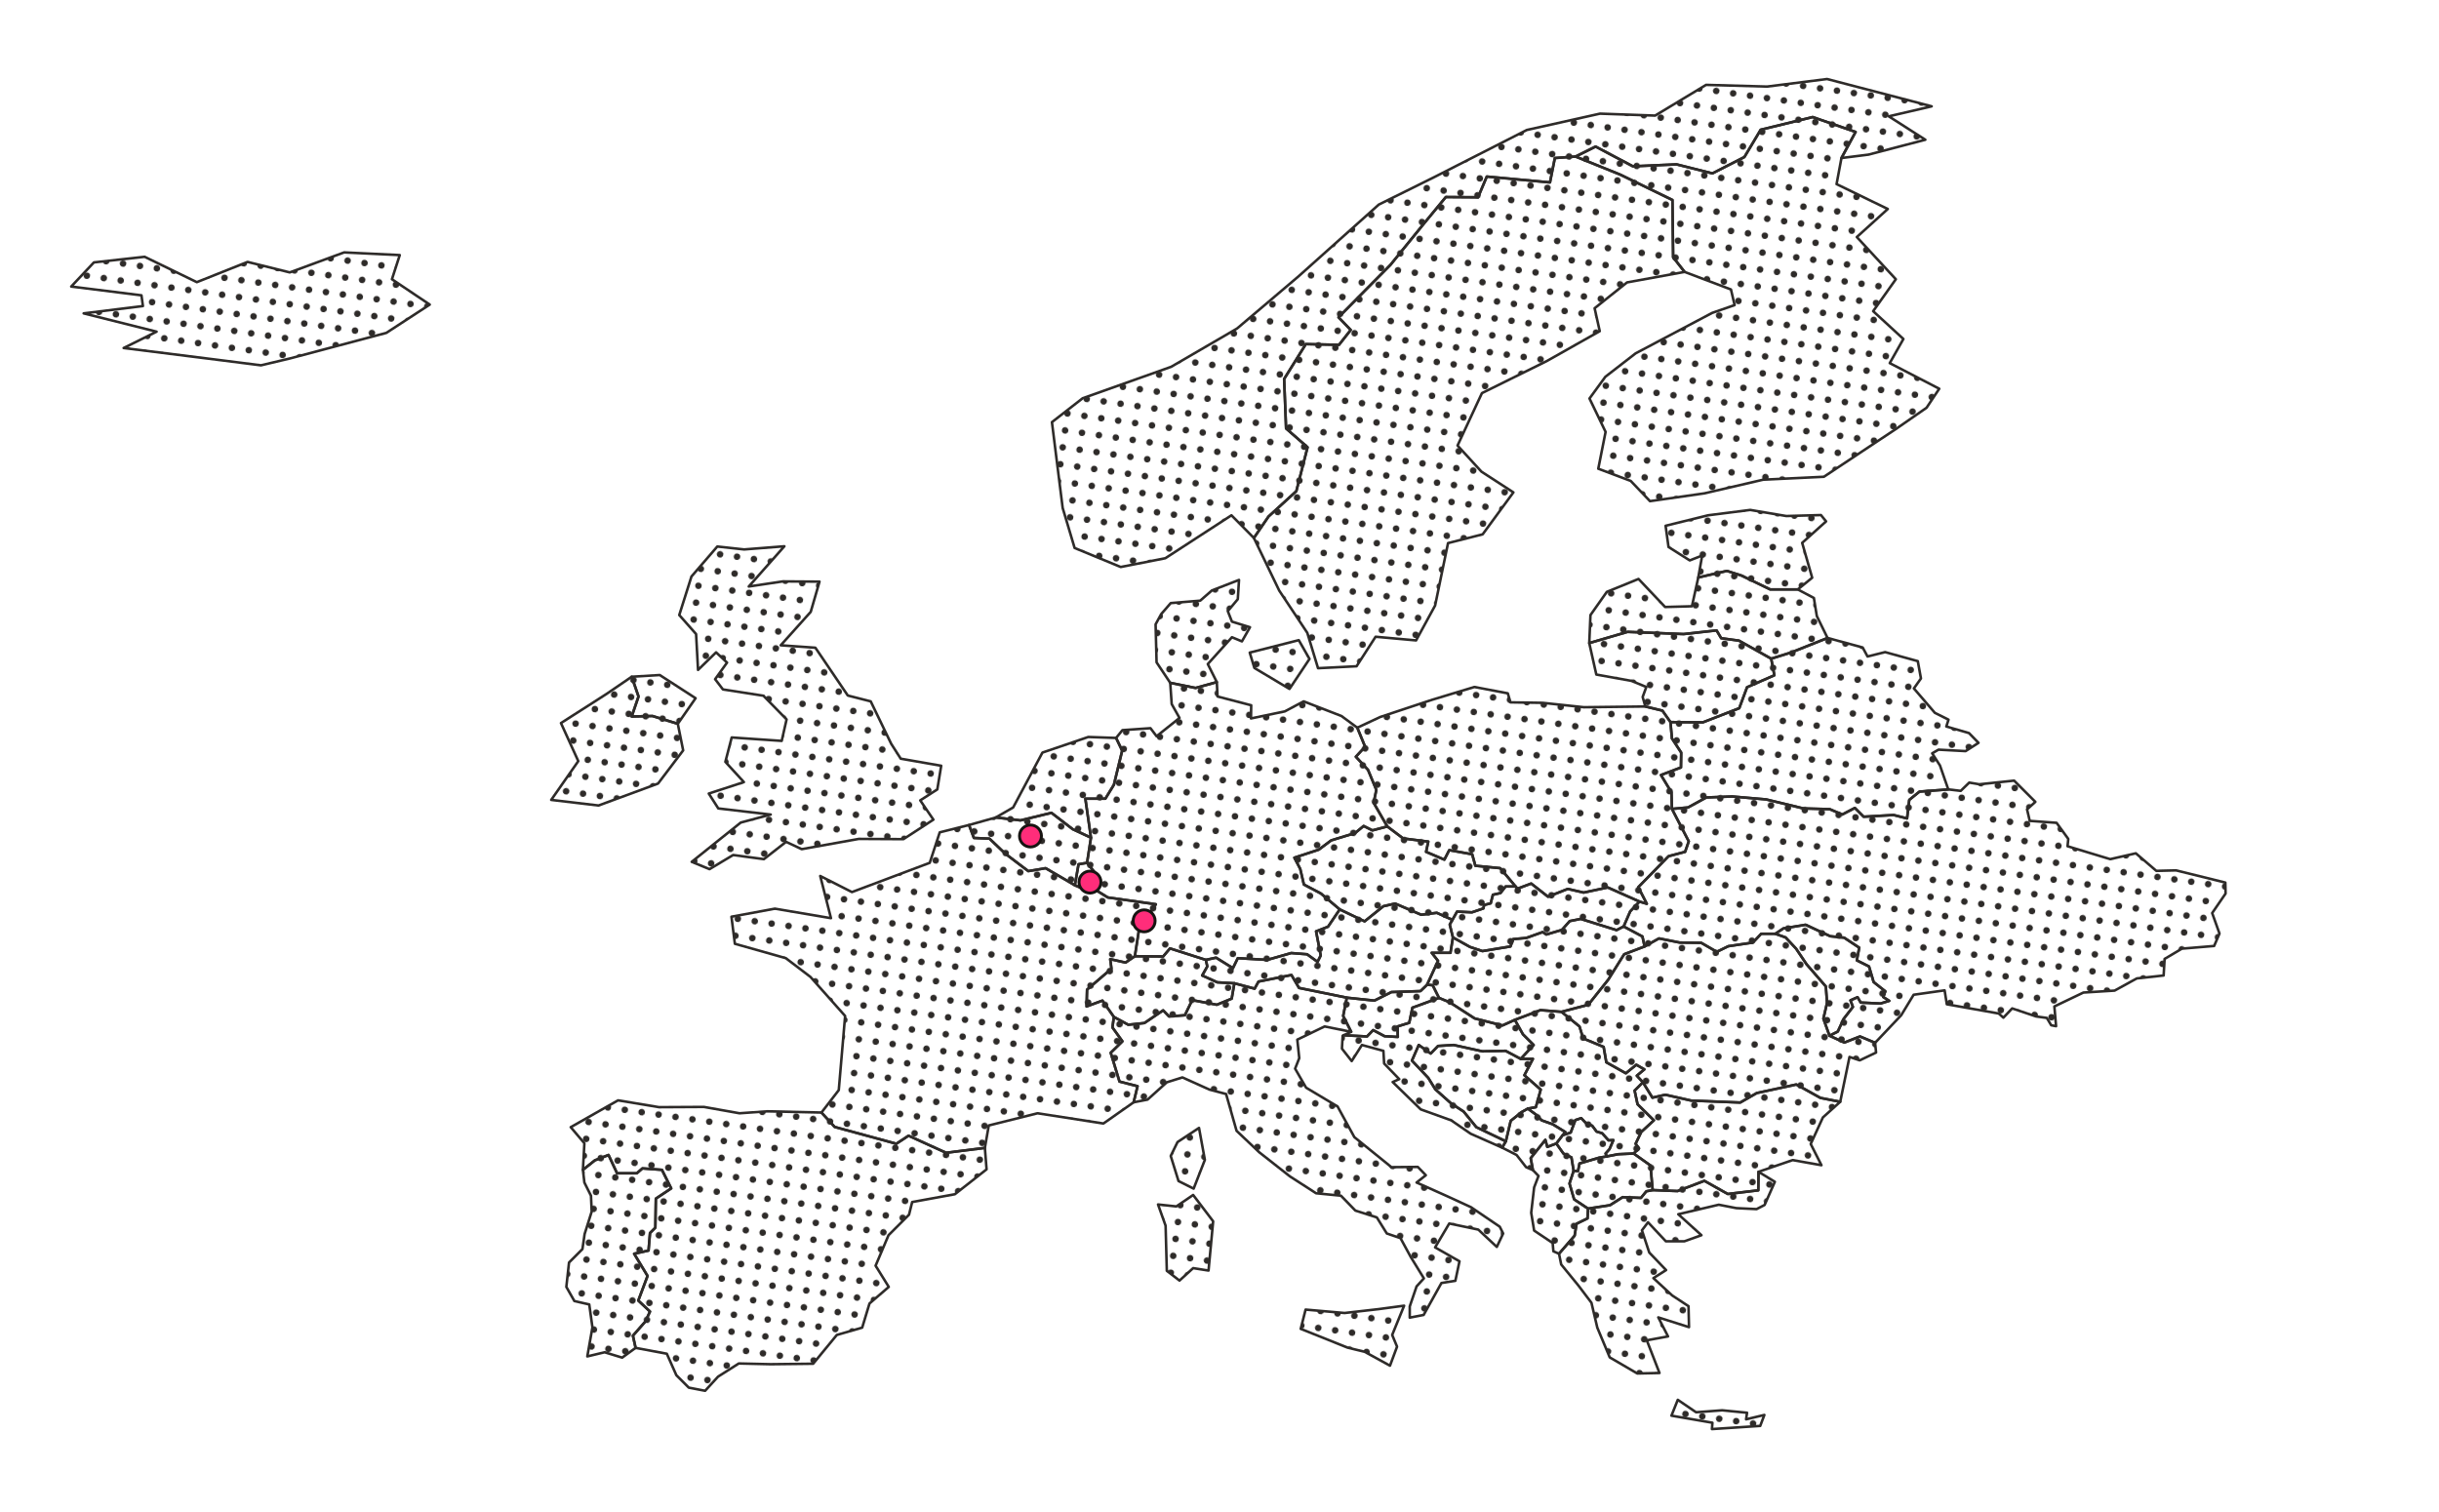
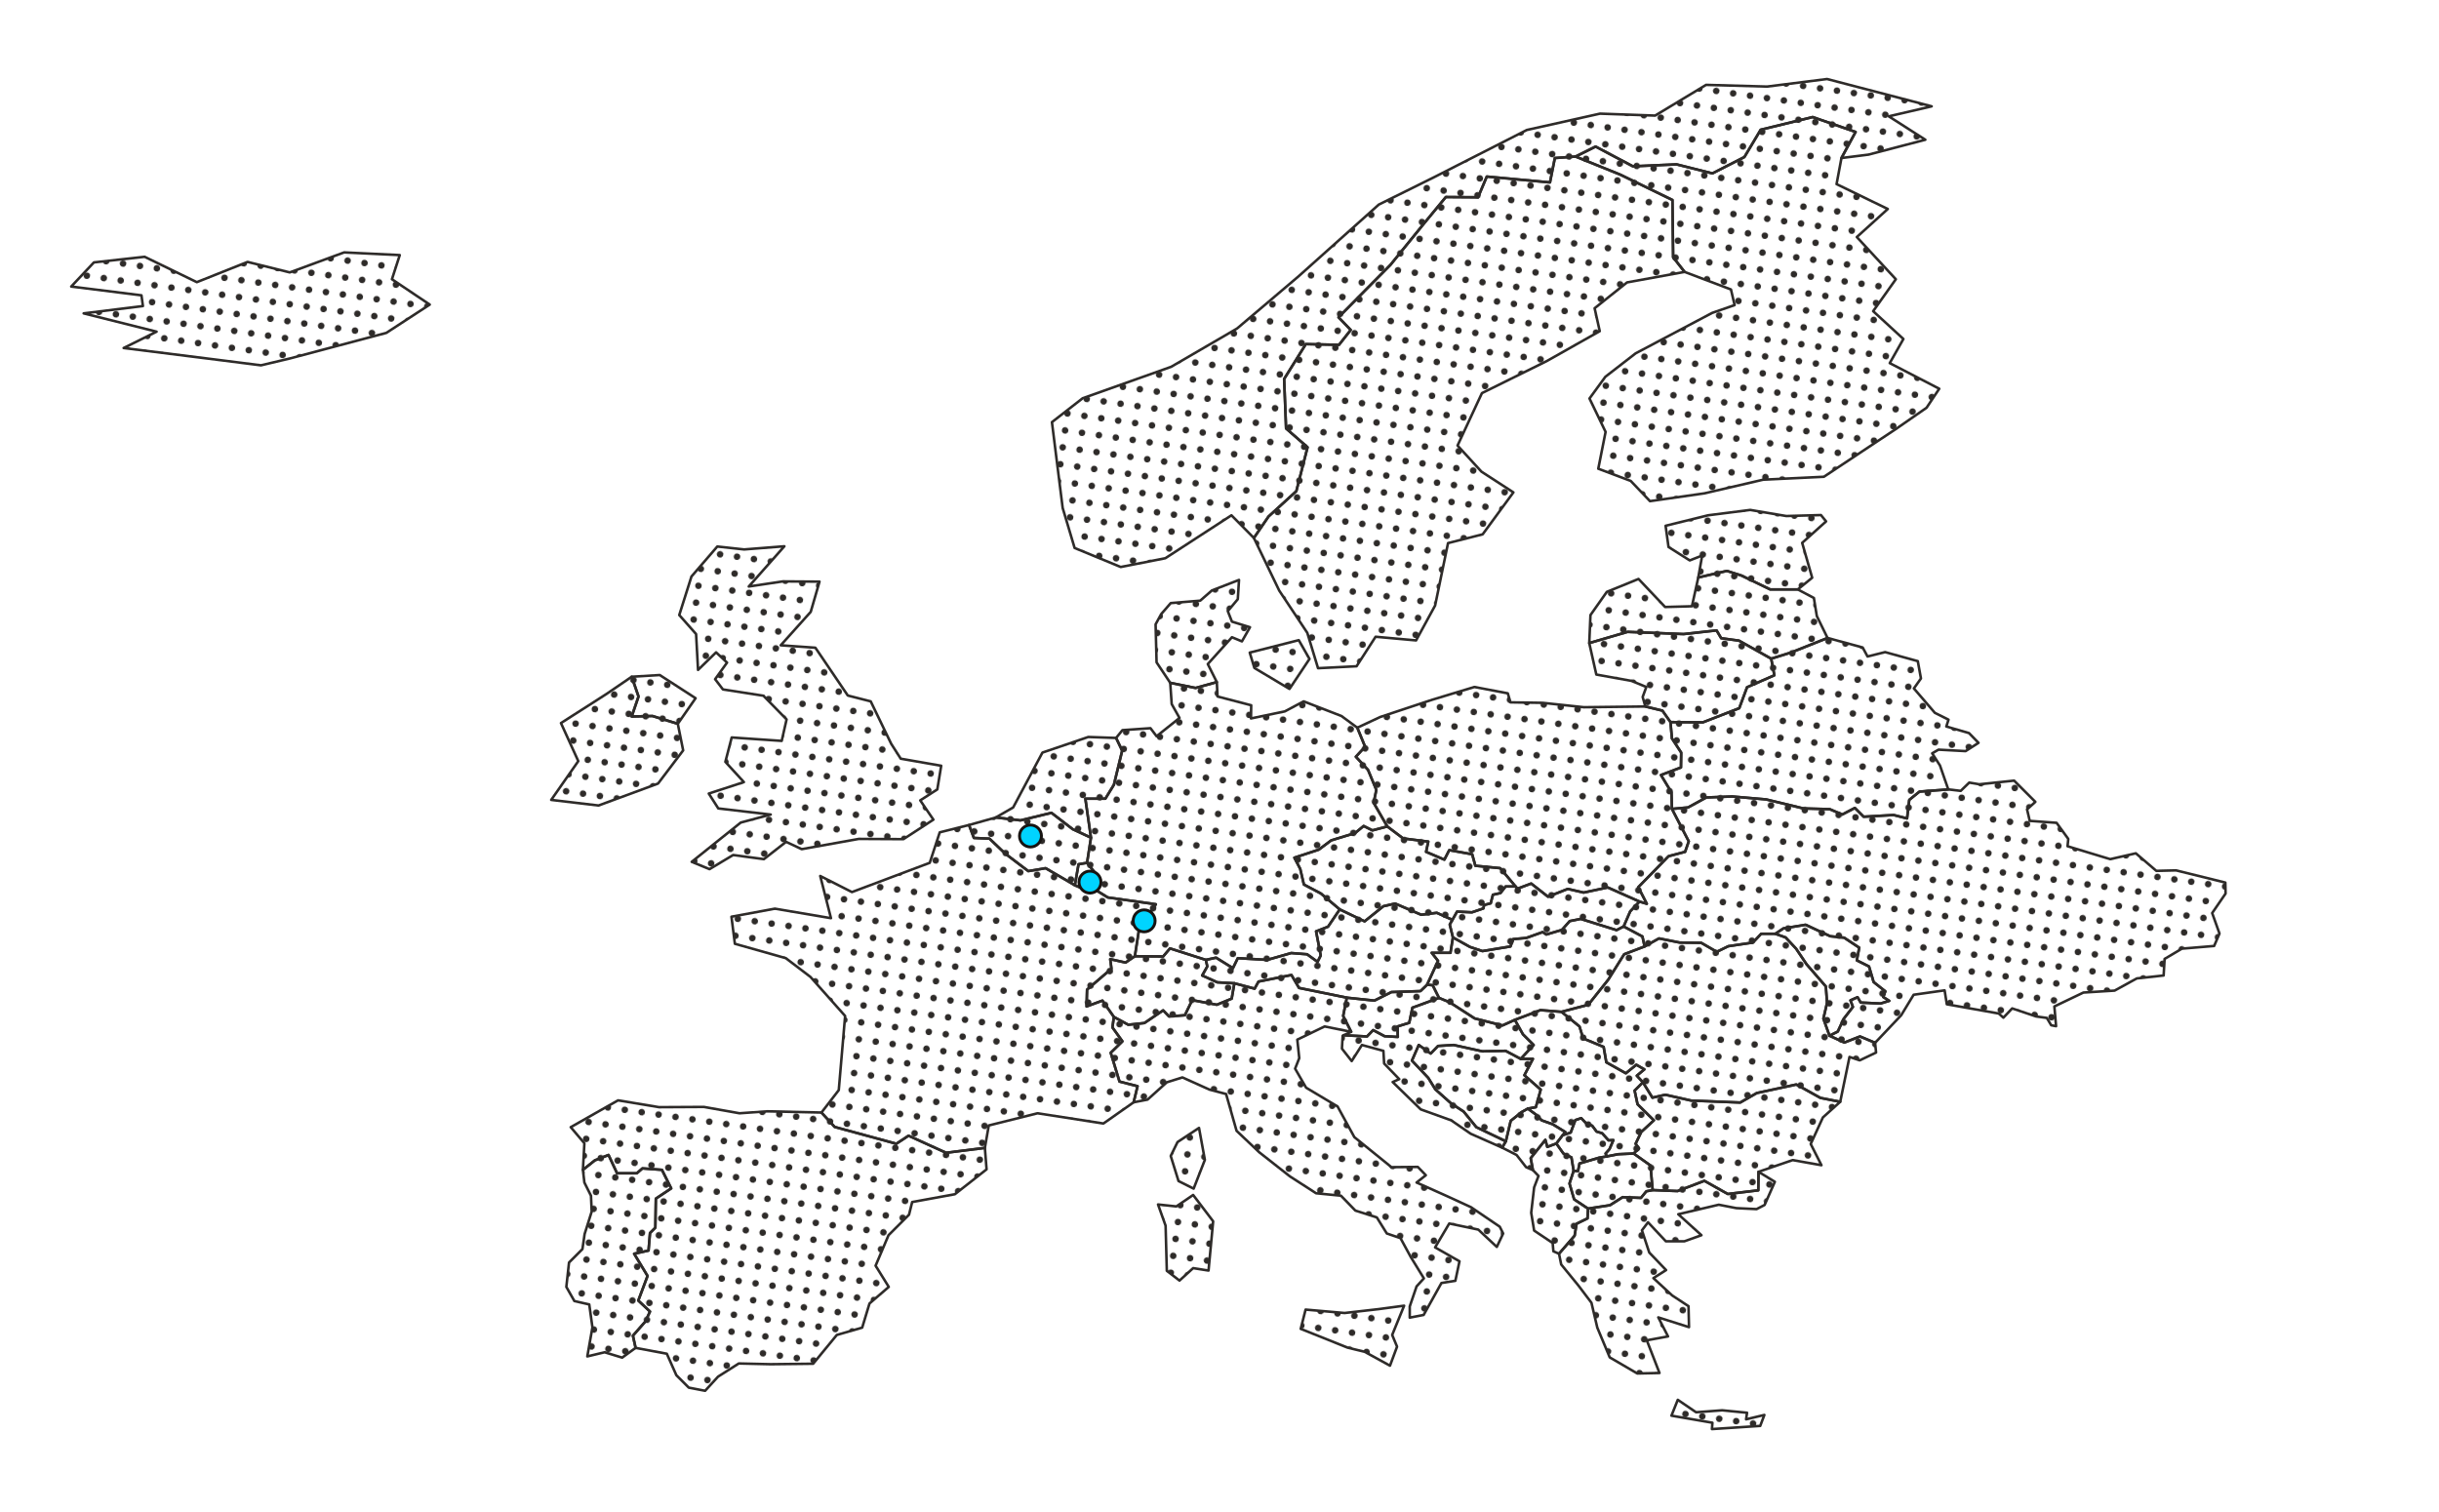
<svg xmlns="http://www.w3.org/2000/svg" viewBox="0 0 1000 620" width="1000" height="620">
  <defs>
    <pattern id="dots" width="7" height="7" patternUnits="userSpaceOnUse" patternTransform="rotate(8)">
      <circle cx="2" cy="2" r="1.35" fill="#171412" />
    </pattern>
    <filter id="rough">
      <feTurbulence type="fractalNoise" baseFrequency="0.035" numOctaves="2" seed="8" result="n" />
      <feDisplacementMap in="SourceGraphic" in2="n" scale="1.4" />
    </filter>
  </defs>
  <g fill="url(#dots)" stroke="#171412" stroke-width="1.05" stroke-linejoin="round" opacity="0.9">
    <path data-country="Norway" d="M789.4 57.3L766.1 63.4L755.0 64.8L760.8 54.1L743.2 48.0L721.9 53.2L715.2 64.4L702.1 71.1L687.4 67.4L669.5 68.2L654.2 60.1L646.0 64.2L637.5 64.8L635.5 74.8L609.6 72.4L606.0 80.9L592.8 80.8L583.8 91.7L570.1 108.6L548.8 130.1L553.8 135.3L549.0 141.4L535.4 141.1L526.5 155.4L527.3 175.7L536.1 183.4L531.5 201.4L520.1 211.8L514.1 220.6L504.9 211.3L477.8 228.9L459.5 232.5L440.6 224.7L435.7 208.3L431.3 173.1L443.9 163.3L480.2 150.4L507.2 134.7L532.3 113.4L565.3 83.9L588.3 72.5L626.0 53.3L656.0 46.6L678.6 47.4L699.5 34.8L724.5 35.5L749.1 32.4L792.0 43.6L774.4 47.7L789.4 57.3Z" />
    <path data-country="France" d="M447.7 364.0L454.2 368.0L473.9 370.8L467.0 381.2L465.3 392.1L461.5 394.7L455.2 393.3L455.7 397.2L445.7 405.8L445.5 412.7L452.0 410.3L456.7 417.0L456.1 421.3L460.2 427.0L455.4 431.7L459.0 443.5L466.4 445.4L464.8 452.0L452.4 460.7L425.4 456.5L405.4 461.5L403.8 470.7L387.9 472.7L372.5 465.7L367.5 469.0L342.2 462.1L336.8 456.2L343.9 447.0L346.5 416.6L332.3 400.6L322.2 392.9L301.3 387.0L299.9 375.9L317.7 372.6L340.7 376.5L336.3 359.2L349.3 365.8L381.2 353.8L385.3 341.3L397.3 338.3L399.3 343.6L405.7 343.9L412.1 350.0L421.6 357.2L428.7 356.0L440.7 363.0L443.7 364.3L447.7 364.0ZM482.8 468.3L491.6 462.5L494.0 475.6L489.4 487.4L483.2 484.3L480.0 474.0L482.8 468.3Z" />
    <path data-country="Sweden" d="M514.1 220.6L520.1 211.8L531.5 201.4L536.1 183.4L527.3 175.7L526.5 155.4L535.4 141.1L549.0 141.4L553.8 135.3L548.8 130.1L570.1 108.6L583.8 91.7L592.8 80.8L606.0 80.9L609.6 72.4L635.5 74.8L637.5 64.8L646.0 64.2L664.3 71.6L685.7 82.0L686.0 105.5L690.7 111.5L667.1 115.8L653.8 126.4L655.9 135.8L634.1 148.1L607.6 161.2L597.6 182.7L607.4 193.4L620.5 201.9L607.9 219.1L593.7 222.7L588.4 248.3L580.6 262.6L564.0 261.1L556.2 273.2L540.4 274.0L536.0 259.5L524.5 242.2L514.1 220.6Z" />
    <path data-country="Belarus" d="M749.3 261.6L763.7 265.5L765.7 269.2L772.9 267.4L786.3 271.1L787.6 278.2L784.7 282.3L793.3 292.3L798.9 295.1L798.0 297.9L807.3 300.6L811.2 304.6L805.9 308.0L794.8 307.4L792.2 308.9L795.4 313.9L798.8 323.7L798.8 323.7L787.0 324.6L782.8 328.0L781.9 335.6L776.4 334.2L764.1 334.9L760.5 331.3L755.3 334.0L750.2 331.8L739.4 331.5L724.1 327.8L710.2 326.6L699.6 327.0L692.1 331.1L685.5 331.7L685.3 324.9L681.0 317.8L689.2 314.7L689.3 308.6L685.5 302.8L684.9 296.1L698.2 296.2L713.1 290.4L716.3 281.8L727.5 276.9L726.2 270.1L734.5 267.5L749.3 261.6Z" />
    <path data-country="Ukraine" d="M798.8 323.7L803.9 324.3L807.4 320.9L811.5 321.6L825.8 320.1L834.5 328.8L831.1 331.9L832.2 336.6L843.2 337.4L848.0 344.0L847.7 347.0L865.2 352.3L875.7 349.9L884.1 357.1L892.2 356.9L912.4 361.9L912.5 366.4L907.0 374.4L910.0 382.8L907.8 387.9L894.6 389.0L887.5 393.2L887.1 400.0L876.1 401.2L867.0 406.2L854.2 407.0L842.3 412.7L843.0 420.8L841.0 420.4L839.2 417.4L834.8 416.8L825.0 413.5L821.4 417.3L819.5 415.6L798.2 411.8L797.3 406.1L784.6 407.9L779.5 416.3L768.8 427.6L762.6 425.0L756.2 427.5L750.1 424.7L753.5 423.0L755.9 417.8L759.7 412.9L758.7 410.2L761.6 408.9L762.9 411.1L771.0 411.5L774.6 410.4L772.1 408.8L773.0 406.5L768.2 402.7L766.3 396.3L761.3 393.8L762.3 388.6L756.1 384.5L750.4 383.9L740.3 379.2L731.2 380.7L727.9 382.9L722.1 382.9L718.7 386.5L708.6 388.0L703.9 390.3L697.5 386.6L688.7 386.5L680.2 384.8L674.3 388.1L673.4 384.0L665.7 379.9L668.4 373.7L672.2 369.7L675.2 370.6L671.7 363.8L684.1 351.1L690.9 349.3L692.4 345.0L685.5 331.7L692.1 331.1L699.6 327.0L710.2 326.6L724.1 327.8L739.4 331.5L750.2 331.8L755.3 334.0L760.5 331.3L764.1 334.9L776.4 334.2L781.9 335.6L782.8 328.0L787.0 324.6L798.8 323.7Z" />
    <path data-country="Poland" d="M684.9 296.1L685.5 302.8L689.3 308.6L689.2 314.7L681.0 317.8L685.3 324.9L685.5 331.7L692.4 345.0L690.9 349.3L684.1 351.1L671.7 363.8L675.2 370.6L672.2 369.7L659.2 363.9L649.3 366.0L642.8 364.5L634.7 367.7L627.8 362.3L622.2 364.4L621.4 363.5L615.1 356.0L604.9 355.0L603.6 350.3L594.2 348.6L592.2 352.5L584.7 349.3L585.6 345.1L575.3 343.8L568.8 338.9L563.2 329.2L564.3 323.9L560.9 315.7L555.9 310.3L559.7 306.2L556.5 298.4L565.9 294.0L587.3 286.9L604.5 281.7L618.2 284.3L619.3 288.0L632.5 288.2L649.4 290.0L674.6 289.7L681.6 291.4L684.9 296.1Z" />
    <path data-country="Austria" d="M595.7 384.4L594.7 390.7L587.0 390.7L589.6 394.0L585.1 403.8L582.4 406.4L570.5 406.8L563.5 410.3L552.2 409.1L532.6 405.1L529.5 399.8L516.0 402.5L514.4 405.4L506.1 403.2L499.1 402.8L492.9 400.0L495.0 396.3L494.4 393.6L498.6 392.7L505.5 397.0L507.5 392.9L519.6 393.6L529.4 390.8L535.9 391.3L540.2 394.4L541.5 391.8L539.6 381.9L544.5 380.0L549.3 372.9L559.5 377.8L567.2 371.6L572.0 370.5L582.7 375.1L589.1 374.3L595.5 377.2L594.4 379.1L595.7 384.4Z" />
    <path data-country="Hungary" d="M665.7 379.9L673.4 384.0L674.3 388.1L665.9 391.3L659.4 401.7L651.2 412.0L640.2 414.9L631.6 414.2L621.1 418.2L621.1 418.2L616.0 420.5L604.6 417.6L594.4 411.0L590.0 409.2L587.4 404.0L585.1 403.8L589.6 394.0L587.0 390.7L594.7 390.7L595.7 384.4L602.7 388.3L607.8 390.0L619.3 388.1L620.4 385.1L625.8 384.6L632.5 382.2L634.0 383.2L640.4 381.3L643.6 377.7L648.1 376.8L662.8 381.4L665.7 379.9Z" />
    <path data-country="Moldova" d="M727.9 382.9L731.2 380.7L740.3 379.2L750.4 383.9L756.1 384.5L762.3 388.6L761.3 393.8L766.3 396.3L768.2 402.7L773.0 406.5L772.1 408.8L774.6 410.4L771.0 411.5L762.9 411.1L761.6 408.9L758.7 410.2L759.7 412.9L755.9 417.8L753.5 423.0L750.1 424.7L747.6 417.7L749.1 411.2L748.6 404.5L740.7 395.4L736.4 389.0L732.1 384.4L727.9 382.9Z" />
    <path data-country="Romania" d="M750.1 424.7L756.2 427.5L762.6 425.0L768.8 427.6L769.2 431.6L762.5 434.8L758.3 433.4L754.5 451.8L746.4 450.2L736.5 444.7L720.3 448.2L713.5 452.1L693.4 451.3L682.8 448.9L677.5 450.1L673.6 443.8L671.1 441.1L674.2 438.5L670.9 436.6L666.6 440.1L658.6 435.6L657.5 429.3L649.1 425.8L647.6 420.9L640.2 414.9L651.2 412.0L659.4 401.7L665.9 391.3L674.3 388.1L680.2 384.8L688.7 386.5L697.5 386.6L703.9 390.3L708.6 388.0L718.7 386.5L722.1 382.9L727.9 382.9L732.1 384.4L736.4 389.0L740.7 395.4L748.6 404.5L749.1 411.2L747.6 417.7L750.1 424.7Z" />
    <path data-country="Lithuania" d="M726.2 270.1L727.5 276.9L716.3 281.8L713.1 290.4L698.2 296.2L684.9 296.1L681.6 291.4L674.6 289.7L673.5 285.8L675.0 281.7L668.9 279.2L654.5 276.6L651.6 263.7L667.3 259.1L690.3 260.0L703.8 258.5L705.7 261.7L713.0 262.7L726.2 270.1Z" />
    <path data-country="Latvia" d="M737.1 241.7L743.7 245.2L744.9 252.6L749.3 261.6L734.5 267.5L726.2 270.1L713.0 262.7L705.7 261.7L703.8 258.5L690.3 260.0L667.3 259.1L651.6 263.7L652.1 252.2L658.8 242.7L671.8 237.4L682.7 248.9L693.7 248.6L696.3 236.8L708.0 234.1L714.0 236.0L725.8 241.7L737.1 241.7Z" />
    <path data-country="Estonia" d="M746.6 211.2L746.6 211.2L748.7 213.8L738.9 222.6L743.0 236.9L737.1 241.7L725.8 241.7L714.0 236.0L708.0 234.1L696.3 236.8L697.9 227.8L692.8 229.8L684.1 224.3L682.9 215.6L700.3 211.3L717.6 209.1L732.4 211.6L746.6 211.2L746.6 211.2Z" />
    <path data-country="Germany" d="M556.5 298.4L559.7 306.2L555.9 310.3L560.9 315.7L564.3 323.9L563.2 329.2L568.8 338.9L562.7 340.5L559.1 338.7L555.6 341.6L545.8 344.6L540.7 348.4L530.7 351.7L533.1 356.3L534.6 362.7L541.6 366.4L549.3 372.9L544.5 380.0L539.6 381.9L541.5 391.8L540.2 394.4L535.9 391.3L529.4 390.8L519.6 393.6L507.5 392.9L505.5 397.0L498.6 392.7L494.4 393.6L479.7 388.9L476.9 392.2L465.3 392.1L467.0 381.2L473.9 370.8L454.2 368.0L447.7 364.0L448.5 357.3L445.7 353.8L447.3 343.5L445.0 327.5L453.2 327.5L456.7 321.8L460.1 307.8L457.6 302.6L460.2 299.4L471.7 298.6L474.2 301.9L483.6 294.4L480.4 288.7L479.8 280.0L490.2 282.1L498.9 279.7L499.2 285.6L513.0 289.2L512.9 294.6L526.8 291.7L534.5 287.6L550.0 293.6L556.5 298.4Z" />
    <path data-country="Bulgaria" d="M673.6 443.8L677.5 450.1L682.8 448.9L693.4 451.3L713.5 452.1L720.3 448.2L736.5 444.7L746.4 450.2L754.5 451.8L747.4 458.2L742.4 469.1L746.8 477.8L735.0 475.7L721.0 480.5L720.9 488.1L708.4 489.6L698.8 484.2L687.8 488.4L677.6 488.0L676.7 477.9L669.8 473.0L672.0 470.9L670.6 469.0L672.9 464.2L678.1 459.4L671.4 452.8L670.2 447.2L673.6 443.8Z" />
    <path data-country="Greece" d="M723.4 580.2L721.7 584.7L701.9 586.0L702.1 583.4L685.3 580.5L687.9 574.0L695.4 579.1L706.1 578.3L716.3 579.3L715.9 582.0L723.4 580.2ZM677.6 488.0L687.8 488.4L698.8 484.2L708.4 489.6L720.9 488.1L721.0 480.5L727.7 484.6L723.5 494.1L720.2 495.8L711.9 495.4L704.7 494.0L688.1 497.9L697.6 506.5L690.6 509.0L683.0 509.0L675.7 501.2L673.2 504.5L676.2 513.6L683.1 520.8L677.9 524.1L685.6 531.2L692.3 535.6L692.5 544.2L679.9 540.2L683.9 548.0L675.2 549.6L680.4 563.0L671.3 563.2L660.0 556.6L654.9 544.4L652.5 534.2L647.2 527.2L640.1 518.5L639.2 514.1L645.6 506.7L646.4 501.8L650.9 499.6L651.1 495.6L660.1 494.2L665.3 490.9L672.8 491.2L675.0 488.5L677.6 488.0Z" />
    <path data-country="Albania" d="M651.1 495.6L650.9 499.6L646.4 501.8L645.6 506.7L639.2 514.1L636.9 513.1L636.6 509.7L629.0 504.6L627.8 497.3L629.0 486.9L630.8 482.2L628.5 479.8L628.5 479.8L627.6 474.9L633.6 467.4L634.4 470.3L638.1 468.9L641.0 473.0L644.3 474.6L645.2 480.1L645.2 480.1L643.5 485.3L645.4 491.8L651.1 495.6Z" />
    <path data-country="Croatia" d="M590.0 409.2L594.4 411.0L604.6 417.6L616.0 420.5L621.1 418.2L624.4 424.1L628.8 428.5L623.5 434.2L617.3 430.9L607.8 431.1L596.0 428.5L589.6 428.9L586.6 432.0L581.7 428.5L578.9 434.9L585.6 442.0L588.5 446.7L594.9 452.4L600.1 455.8L605.3 462.2L617.4 468.0L615.9 470.6L615.9 470.6L603.0 464.9L595.0 459.4L582.5 454.9L571.0 443.7L573.7 442.5L567.5 436.1L567.2 430.9L558.4 428.5L554.2 435.1L550.2 430.0L550.5 424.7L550.9 424.5L560.5 425.0L563.0 422.4L567.7 424.9L573.1 425.2L573.0 420.9L577.8 419.4L579.1 413.2L590.0 409.2Z" />
    <path data-country="Switzerland" d="M494.4 393.6L495.0 396.3L492.9 400.0L499.1 402.8L506.1 403.2L505.0 409.5L498.9 412.0L488.8 410.1L485.8 416.3L479.3 416.8L476.9 414.3L469.2 419.5L462.6 420.2L456.7 417.0L452.0 410.3L445.5 412.7L445.7 405.8L455.7 397.2L455.2 393.3L461.5 394.7L465.3 392.1L476.9 392.2L479.7 388.9L494.4 393.6Z" />
    <path data-country="Luxembourg" d="M445.7 353.8L448.5 357.3L447.7 364.0L443.7 364.3L440.7 363.0L442.2 354.4L445.7 353.8Z" />
    <path data-country="Belgium" d="M447.3 343.5L445.7 353.8L442.2 354.4L440.7 363.0L428.7 356.0L421.6 357.2L412.1 350.0L405.7 343.9L399.3 343.6L397.3 338.3L408.3 335.2L408.3 335.2L408.3 335.2L418.4 336.4L431.1 333.3L439.8 340.0L447.3 343.5Z" />
    <path data-country="Netherlands" d="M457.6 302.6L460.1 307.8L456.7 321.8L453.2 327.5L445.0 327.5L447.3 343.5L439.8 340.0L431.1 333.3L418.4 336.4L408.3 335.2L408.3 335.2L415.4 331.1L427.4 308.6L446.2 302.2L457.6 302.6Z" />
    <path data-country="Portugal" d="M239.0 479.7L243.9 475.8L249.5 473.6L253.0 481.1L261.1 481.1L263.4 479.1L271.4 479.7L275.2 487.3L268.9 491.5L268.7 503.4L266.5 505.6L265.9 512.8L260.0 514.1L265.5 523.2L261.7 533.3L266.5 537.8L264.6 541.9L259.5 547.7L260.6 552.7L255.1 556.7L247.9 554.5L240.8 556.2L242.9 544.3L241.6 534.9L235.5 533.5L232.2 527.7L233.3 517.7L238.8 512.2L239.7 506.0L242.6 496.8L242.3 490.3L239.6 484.9L239.0 479.7Z" />
    <path data-country="Spain" d="M260.6 552.7L259.5 547.7L264.6 541.9L266.5 537.8L261.7 533.3L265.5 523.2L260.0 514.1L265.9 512.8L266.5 505.6L268.7 503.4L268.9 491.5L275.2 487.3L271.4 479.7L263.4 479.1L261.1 481.1L253.0 481.1L249.5 473.6L243.9 475.8L239.0 479.7L239.6 468.8L234.0 462.2L253.4 451.2L270.2 454.0L288.6 453.9L303.2 456.5L314.6 455.7L336.8 456.2L342.2 462.1L367.5 469.0L372.5 465.7L387.9 472.7L403.8 470.7L404.5 479.5L391.5 489.7L374.0 492.9L372.7 498.1L364.3 506.5L359.0 519.0L364.4 527.7L356.5 534.5L353.5 544.4L343.1 547.4L333.4 559.2L316.0 559.4L302.9 559.1L294.4 564.5L289.1 570.3L282.4 569.0L277.3 563.9L273.4 555.1L260.6 552.7Z" />
    <path data-country="Ireland" d="M277.9 296.8L280.1 307.7L269.8 321.3L245.4 330.3L226.0 328.0L237.1 312.1L230.0 296.5L248.6 284.6L259.0 277.5L261.8 285.6L259.0 293.8L267.5 293.6L277.9 296.8Z" />
    <path data-country="Italy" d="M506.1 403.2L514.4 405.4L516.0 402.5L529.5 399.8L532.6 405.1L552.2 409.1L550.7 416.6L554.0 423.1L543.1 420.9L531.9 426.3L532.7 433.9L531.0 438.2L535.5 446.0L548.4 453.7L555.3 466.3L570.5 478.6L581.3 478.5L584.6 481.9L580.8 484.9L593.1 490.4L603.1 495.0L614.9 503.0L616.3 505.8L613.7 511.3L606.1 504.2L594.2 501.7L588.4 511.5L598.4 517.2L596.7 525.2L591.0 526.1L583.7 539.2L578.0 540.3L578.0 535.7L580.8 527.5L583.8 524.2L578.4 515.4L574.2 507.7L568.6 505.8L564.5 499.2L555.7 496.4L549.8 490.3L539.6 489.3L528.9 482.4L516.3 472.5L507.0 463.7L502.7 448.6L495.9 446.8L484.8 441.8L478.4 443.8L470.5 450.9L464.8 452.0L466.4 445.4L459.0 443.5L455.4 431.7L460.2 427.0L456.1 421.3L456.7 417.0L462.6 420.2L469.2 419.5L476.9 414.3L479.3 416.8L485.8 416.3L488.8 410.1L498.9 412.0L505.0 409.5L506.1 403.2ZM565.3 536.8L575.7 535.4L570.8 547.4L572.8 552.2L569.9 560.0L559.5 554.3L552.5 552.6L533.3 544.9L535.3 537.0L551.3 538.4L565.3 536.8ZM482.3 494.7L489.2 490.0L497.4 500.8L495.5 521.0L489.2 520.0L483.6 525.1L478.4 521.1L477.9 502.6L474.8 493.9L482.3 494.7Z" />
    <path data-country="Denmark" d="M498.9 279.7L490.2 282.1L479.8 280.0L474.2 271.6L473.8 256.0L476.1 251.8L480.0 247.3L492.1 246.3L496.9 242.1L508.0 237.8L507.5 245.7L503.4 250.6L505.1 254.9L512.5 257.2L509.2 263.0L505.1 261.3L495.2 272.3L498.9 279.7ZM532.5 262.5L536.9 270.2L528.7 282.5L514.3 273.9L512.4 267.6L532.5 262.5Z" />
    <path data-country="United Kingdom" d="M277.9 296.8L267.5 293.6L259.0 293.8L261.8 285.6L259.0 277.5L270.5 276.8L285.2 286.3L277.9 296.8ZM320.4 303.8L320.5 303.8L322.5 295.0L313.3 285.6L313.1 285.3L296.4 282.7L293.2 278.5L298.1 271.7L293.6 267.5L286.2 274.7L285.4 260.0L278.5 252.2L283.5 236.4L294.1 224.1L305.1 225.3L321.6 224.0L307.0 240.5L321.0 238.4L336.0 238.5L332.4 250.9L320.1 264.6L334.3 265.6L335.4 267.2L347.6 285.2L357.0 287.6L365.4 305.0L369.3 311.1L385.9 314.0L384.3 323.7L377.3 328.2L382.7 336.1L370.4 344.1L352.1 344.0L328.7 348.2L322.3 345.2L313.2 352.3L300.6 350.6L290.9 356.4L283.6 353.4L303.7 337.3L316.0 334.0L315.9 334.0L294.5 331.5L290.6 325.4L305.0 320.7L297.4 312.4L300.0 302.4L320.4 303.8Z" />
    <path data-country="Iceland" d="M163.9 104.6L160.7 114.5L176.2 124.9L158.4 136.5L118.8 147.0L107.0 149.8L88.9 147.5L50.7 142.7L64.2 136.0L34.3 128.5L58.6 125.5L58.0 121.1L29.2 117.5L38.5 107.6L59.3 105.3L80.7 115.7L101.5 107.4L118.8 111.7L141.1 103.5L163.9 104.6Z" />
    <path data-country="Slovenia" d="M552.2 409.1L563.5 410.3L570.5 406.8L582.4 406.4L585.1 403.8L587.4 404.0L590.0 409.2L579.1 413.2L577.8 419.4L573.0 420.9L573.1 425.2L567.7 424.9L563.0 422.4L560.5 425.0L550.9 424.5L554.0 423.1L550.7 416.6L552.2 409.1Z" />
    <path data-country="Finland" d="M755.0 64.8L753.0 75.5L774.0 85.7L761.3 97.2L777.3 114.5L768.0 127.6L780.4 139.0L774.8 148.9L795.1 159.4L789.9 167.2L777.2 176.0L747.8 195.5L747.8 195.5L747.8 195.5L722.9 196.7L698.8 202.3L676.5 205.5L668.6 197.2L655.3 192.2L658.3 177.1L651.7 163.4L658.2 154.5L670.6 144.9L702.0 128.3L711.2 125.1L709.7 118.7L690.7 111.5L686.0 105.5L685.7 82.0L664.3 71.6L646.0 64.2L654.2 60.1L669.5 68.2L687.4 67.4L702.1 71.1L715.2 64.4L721.9 53.2L743.2 48.0L760.8 54.1L755.0 64.8Z" />
    <path data-country="Slovakia" d="M672.2 369.7L668.4 373.7L665.7 379.9L662.8 381.4L648.1 376.8L643.6 377.7L640.4 381.3L634.0 383.2L632.5 382.2L625.8 384.6L620.4 385.1L619.3 388.1L607.8 390.0L602.7 388.3L595.7 384.4L594.4 379.1L595.5 377.2L597.4 373.8L603.5 374.1L608.2 372.5L608.5 371.1L611.2 370.4L612.1 366.9L615.2 366.2L617.3 363.5L621.4 363.5L622.2 364.4L627.8 362.3L634.7 367.7L642.8 364.5L649.3 366.0L659.2 363.9L672.2 369.7Z" />
    <path data-country="Czechia" d="M568.8 338.9L575.3 343.8L585.6 345.1L584.7 349.3L592.2 352.5L594.2 348.6L603.6 350.3L604.9 355.0L615.1 356.0L621.4 363.5L617.3 363.5L615.2 366.2L612.1 366.9L611.2 370.4L608.5 371.1L608.2 372.5L603.5 374.1L597.4 373.8L595.5 377.2L589.1 374.3L582.7 375.1L572.0 370.5L567.2 371.6L559.5 377.8L549.3 372.9L541.6 366.4L534.6 362.7L533.1 356.3L530.7 351.7L540.7 348.4L545.8 344.6L555.6 341.6L559.1 338.7L562.7 340.5L568.8 338.9Z" />
    <path data-country="Bosnia and Herz." d="M617.4 468.0L605.3 462.2L600.1 455.8L594.9 452.4L588.5 446.7L585.6 442.0L578.9 434.9L581.7 428.5L586.6 432.0L589.6 428.9L596.0 428.5L607.8 431.1L617.3 430.9L623.5 434.2L623.5 434.2L628.5 434.2L625.0 440.9L631.7 446.8L629.7 454.0L626.4 454.6L623.9 456.0L619.4 459.6L617.4 468.0Z" />
    <path data-country="North Macedonia" d="M669.8 473.0L676.7 477.9L677.6 488.0L675.0 488.5L672.8 491.2L665.3 490.9L660.1 494.2L651.1 495.6L645.4 491.8L643.5 485.3L645.2 480.1L645.2 480.1L647.0 480.2L647.6 477.1L655.7 474.7L658.8 474.2L663.4 473.3L669.8 473.0Z" />
    <path data-country="Serbia" d="M621.1 418.2L621.1 418.2L631.6 414.2L640.2 414.9L647.6 420.9L649.1 425.8L657.5 429.3L658.6 435.6L666.6 440.1L670.9 436.6L674.2 438.5L671.1 441.1L673.6 443.8L670.2 447.2L671.4 452.8L678.1 459.4L672.9 464.2L670.6 469.0L672.0 470.9L669.8 473.0L663.4 473.3L658.8 474.2L658.3 473.0L659.9 471.2L661.5 467.5L659.5 467.6L656.9 464.7L654.6 464.0L652.8 461.6L650.3 460.6L648.3 458.5L645.9 459.3L644.0 464.4L640.7 465.5L641.8 464.2L636.6 461.0L632.1 459.4L630.1 457.3L626.4 454.6L629.7 454.0L631.7 446.8L625.0 440.9L628.5 434.2L623.5 434.2L623.5 434.2L628.8 428.5L624.4 424.1L621.1 418.2Z" />
    <path data-country="Montenegro" d="M638.1 468.9L634.4 470.3L633.6 467.4L627.6 474.9L628.5 479.8L625.7 478.6L621.8 473.6L615.9 470.6L617.4 468.0L619.4 459.6L623.9 456.0L626.4 454.6L630.1 457.3L632.1 459.4L636.6 461.0L641.8 464.2L640.7 465.5L638.1 468.9Z" />
    <path data-country="Kosovo" d="M645.2 480.1L644.3 474.6L641.0 473.0L638.1 468.9L640.7 465.5L644.0 464.4L645.9 459.3L648.3 458.5L650.3 460.6L652.8 461.6L654.6 464.0L656.9 464.7L659.5 467.6L661.5 467.5L659.9 471.2L658.3 473.0L658.8 474.2L655.7 474.7L647.6 477.1L647.0 480.2L645.2 480.1Z" />
  </g>
-   <g fill="#ff2d7a" stroke="#171412" stroke-width="1.2">
+   <g fill="#00d4ff" stroke="#171412" stroke-width="1.2">
    <circle cx="422.5" cy="342.8" r="4.5" />
    <circle cx="446.9" cy="361.7" r="4.5" />
    <circle cx="469.1" cy="377.6" r="4.5" />
  </g>
</svg>
